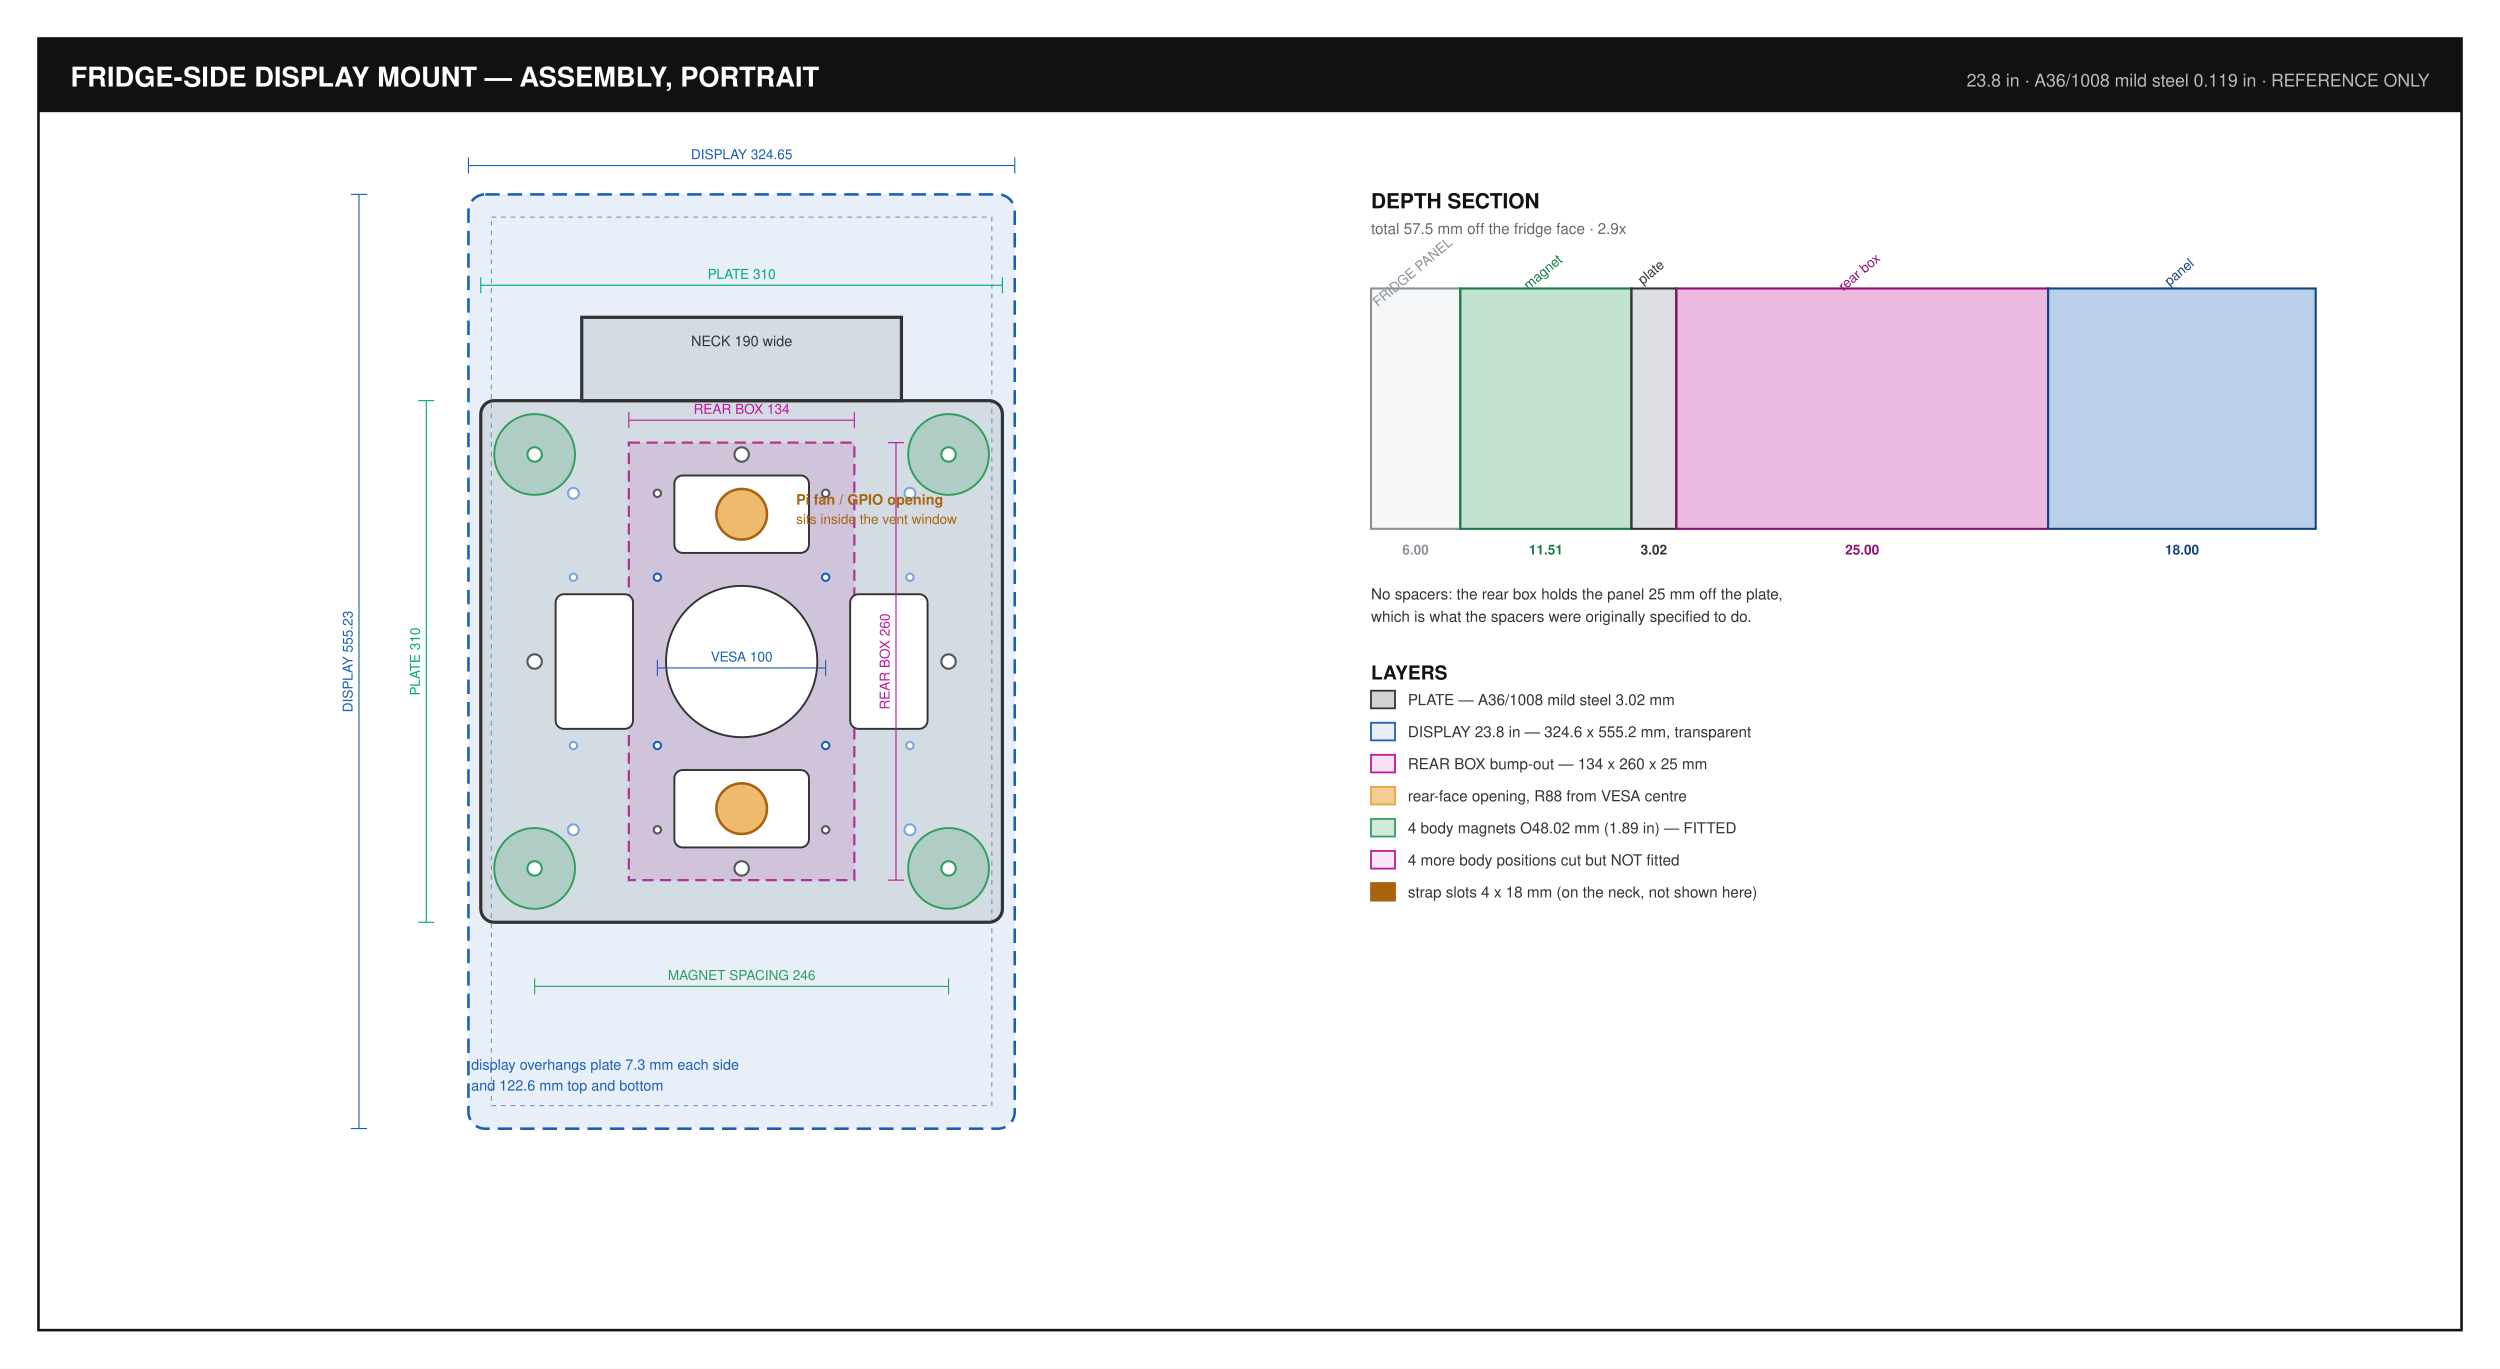
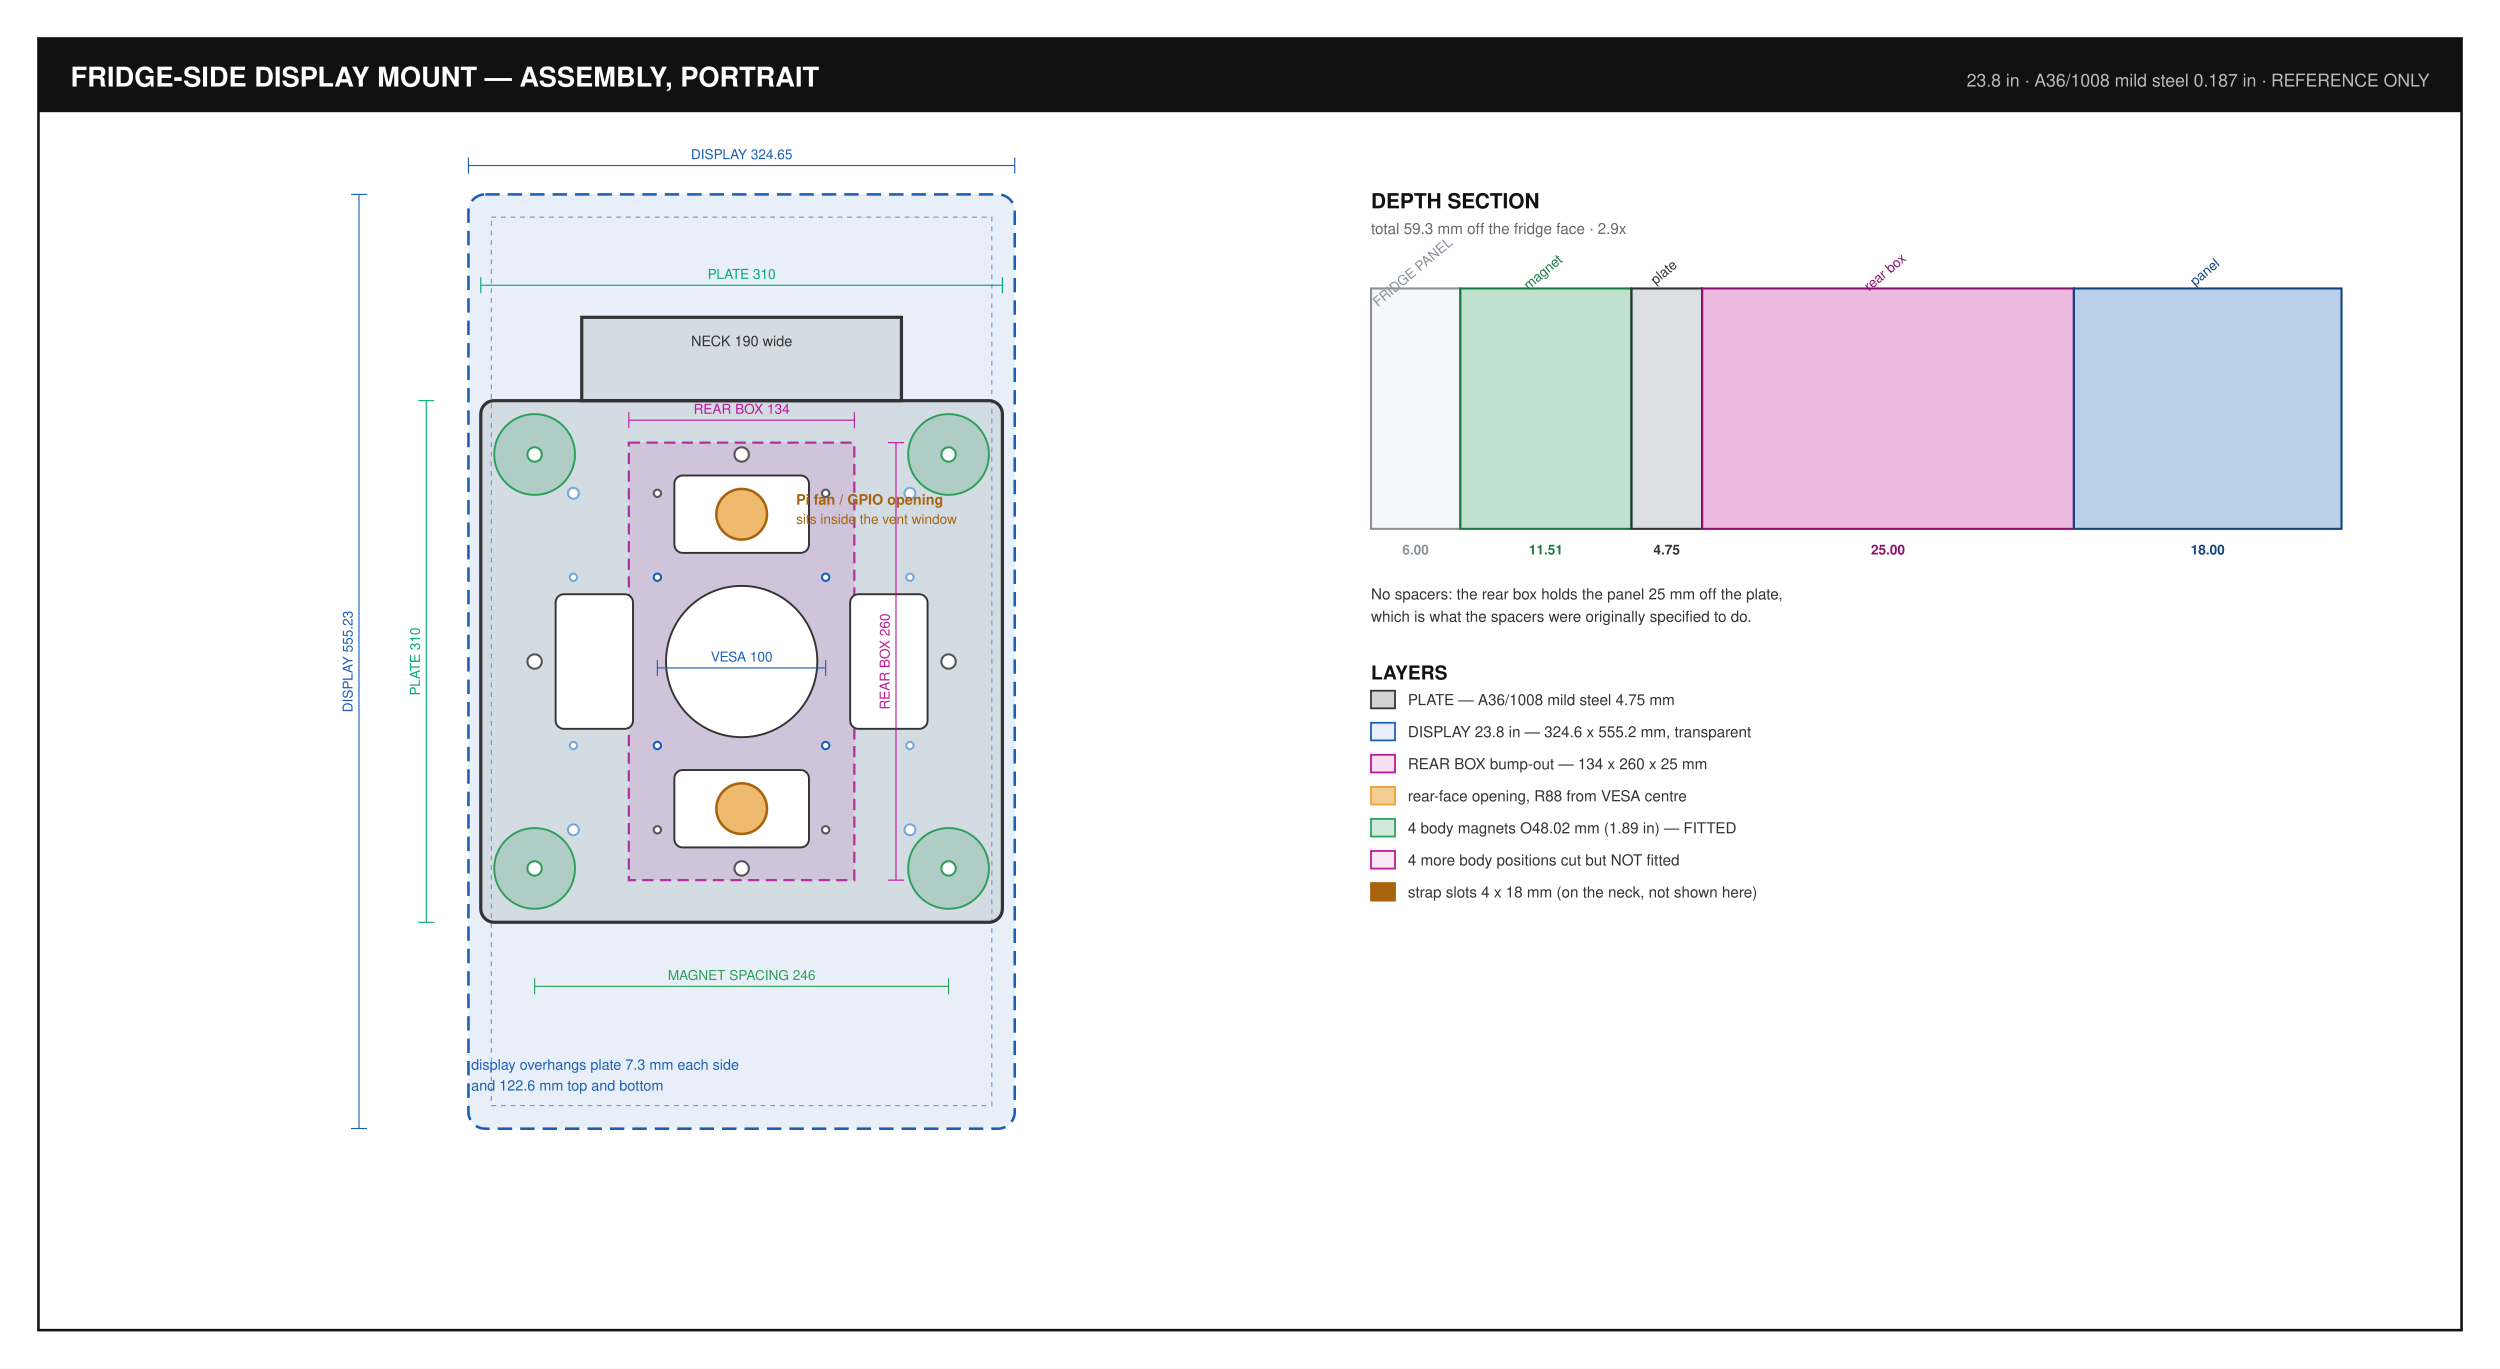
<svg xmlns="http://www.w3.org/2000/svg" width="1560" height="854" viewBox="0 0 1560 854">
  <rect width="1560" height="854" fill="#ffffff" />
  <rect x="24" y="24" width="1512" height="806" fill="none" stroke="#111" stroke-width="1.6" />
  <rect x="24" y="24" width="1512" height="46" fill="#111" />
  <text x="44.0" y="54.0" font-family="Helvetica,Arial,sans-serif" font-size="17" text-anchor="start" fill="#fff" font-weight="bold">FRIDGE-SIDE DISPLAY MOUNT — ASSEMBLY, PORTRAIT</text>
-   <text x="1516.0" y="54.0" font-family="Helvetica,Arial,sans-serif" font-size="11" text-anchor="end" fill="#bbb" font-weight="normal">23.8 in  ·  A36/1008 mild steel 0.119 in  ·  REFERENCE ONLY</text>
+   <text x="1516.0" y="54.0" font-family="Helvetica,Arial,sans-serif" font-size="11" text-anchor="end" fill="#bbb" font-weight="normal">23.8 in  ·  A36/1008 mild steel 0.187 in  ·  REFERENCE ONLY</text>
  <rect x="292.3" y="121.3" width="340.9" height="583.0" rx="10.5" fill="#1a5fb4" fill-opacity="0.10" stroke="#1a5fb4" stroke-width="1.6" stroke-dasharray="9 5" />
  <rect x="306.6" y="135.5" width="312.3" height="554.4" fill="none" stroke="#1a5fb4" stroke-width="0.7" stroke-dasharray="3 3" stroke-opacity="0.6" />
  <rect x="392.4" y="276.2" width="140.7" height="273.0" fill="#c0169a" fill-opacity="0.13" stroke="#c0169a" stroke-width="1.4" stroke-dasharray="7 4" />
  <rect x="300.0" y="250.0" width="325.5" height="325.5" rx="8.4" fill="#8a9199" fill-opacity="0.22" stroke="#333" stroke-width="2" />
  <rect x="420.8" y="296.7" width="84.0" height="48.3" rx="5.2" fill="#fff" stroke="#333" stroke-width="1.2" />
  <rect x="420.8" y="480.5" width="84.0" height="48.3" rx="5.2" fill="#fff" stroke="#333" stroke-width="1.2" />
  <rect x="346.7" y="370.8" width="48.3" height="84.0" rx="5.2" fill="#fff" stroke="#333" stroke-width="1.2" />
  <rect x="530.5" y="370.8" width="48.3" height="84.0" rx="5.2" fill="#fff" stroke="#333" stroke-width="1.2" />
  <circle cx="462.8" cy="412.8" r="47.2" fill="#fff" stroke="#333" stroke-width="1.2" />
  <circle cx="333.6" cy="541.9" r="25.2" fill="#2e9e5b" fill-opacity="0.22" stroke="#2e9e5b" stroke-width="1.2" />
  <circle cx="333.6" cy="283.6" r="25.2" fill="#2e9e5b" fill-opacity="0.22" stroke="#2e9e5b" stroke-width="1.2" />
  <circle cx="591.9" cy="541.9" r="25.2" fill="#2e9e5b" fill-opacity="0.22" stroke="#2e9e5b" stroke-width="1.2" />
  <circle cx="591.9" cy="283.6" r="25.2" fill="#2e9e5b" fill-opacity="0.22" stroke="#2e9e5b" stroke-width="1.2" />
  <circle cx="410.2" cy="465.2" r="2.3" fill="#fff" stroke="#1a5fb4" stroke-width="1.3" />
  <circle cx="410.2" cy="360.2" r="2.3" fill="#fff" stroke="#1a5fb4" stroke-width="1.3" />
  <circle cx="515.2" cy="465.2" r="2.3" fill="#fff" stroke="#1a5fb4" stroke-width="1.3" />
  <circle cx="515.2" cy="360.2" r="2.3" fill="#fff" stroke="#1a5fb4" stroke-width="1.3" />
  <circle cx="357.8" cy="465.2" r="2.3" fill="#fff" stroke="#7aa7d9" stroke-width="1.3" />
  <circle cx="357.8" cy="360.2" r="2.3" fill="#fff" stroke="#7aa7d9" stroke-width="1.3" />
  <circle cx="567.8" cy="465.2" r="2.3" fill="#fff" stroke="#7aa7d9" stroke-width="1.3" />
  <circle cx="567.8" cy="360.2" r="2.3" fill="#fff" stroke="#7aa7d9" stroke-width="1.3" />
  <circle cx="410.2" cy="517.8" r="2.3" fill="#fff" stroke="#555" stroke-width="1.3" />
  <circle cx="410.2" cy="307.8" r="2.3" fill="#fff" stroke="#555" stroke-width="1.3" />
  <circle cx="515.2" cy="517.8" r="2.3" fill="#fff" stroke="#555" stroke-width="1.3" />
  <circle cx="515.2" cy="307.8" r="2.3" fill="#fff" stroke="#555" stroke-width="1.3" />
  <circle cx="357.8" cy="517.8" r="3.4" fill="#fff" stroke="#7aa7d9" stroke-width="1.3" />
  <circle cx="357.8" cy="307.8" r="3.4" fill="#fff" stroke="#7aa7d9" stroke-width="1.3" />
  <circle cx="567.8" cy="517.8" r="3.4" fill="#fff" stroke="#7aa7d9" stroke-width="1.3" />
  <circle cx="567.8" cy="307.8" r="3.4" fill="#fff" stroke="#7aa7d9" stroke-width="1.3" />
  <circle cx="333.6" cy="541.9" r="4.5" fill="#fff" stroke="#2e9e5b" stroke-width="1.3" />
  <circle cx="333.6" cy="283.6" r="4.5" fill="#fff" stroke="#2e9e5b" stroke-width="1.3" />
  <circle cx="591.9" cy="541.9" r="4.5" fill="#fff" stroke="#2e9e5b" stroke-width="1.3" />
  <circle cx="591.9" cy="283.6" r="4.5" fill="#fff" stroke="#2e9e5b" stroke-width="1.3" />
  <circle cx="462.8" cy="541.9" r="4.5" fill="#fff" stroke="#555" stroke-width="1.3" />
  <circle cx="462.8" cy="283.6" r="4.5" fill="#fff" stroke="#555" stroke-width="1.3" />
  <circle cx="333.6" cy="412.8" r="4.5" fill="#fff" stroke="#555" stroke-width="1.3" />
  <circle cx="591.9" cy="412.8" r="4.5" fill="#fff" stroke="#555" stroke-width="1.3" />
  <circle cx="462.8" cy="504.6" r="15.8" fill="#e8a33d" fill-opacity="0.75" stroke="#a8630f" stroke-width="1.6" />
  <circle cx="462.8" cy="320.9" r="15.8" fill="#e8a33d" fill-opacity="0.75" stroke="#a8630f" stroke-width="1.6" />
  <text x="496.8" y="314.9" font-family="Helvetica,Arial,sans-serif" font-size="9" text-anchor="start" fill="#a8630f" font-weight="bold">Pi fan / GPIO opening</text>
  <text x="496.8" y="326.9" font-family="Helvetica,Arial,sans-serif" font-size="8.5" text-anchor="start" fill="#a8630f" font-weight="normal">sits inside the vent window</text>
  <rect x="363.0" y="198.0" width="199.5" height="52" fill="#8a9199" fill-opacity="0.22" stroke="#333" stroke-width="2" />
  <text x="462.8" y="216.0" font-family="Helvetica,Arial,sans-serif" font-size="9" text-anchor="middle" fill="#333" font-weight="normal">NECK 190 wide</text>
  <line x1="300.0" y1="178.0" x2="625.5" y2="178.0" stroke="#0a7" stroke-width="0.7" />
  <line x1="300.0" y1="173.0" x2="300.0" y2="183.0" stroke="#0a7" stroke-width="0.7" />
  <line x1="625.5" y1="173.0" x2="625.5" y2="183.0" stroke="#0a7" stroke-width="0.7" />
  <text x="462.8" y="174.0" font-family="Helvetica,Arial,sans-serif" font-size="8.5" text-anchor="middle" fill="#0a7" font-weight="normal">PLATE 310</text>
  <line x1="292.3" y1="103.3" x2="633.2" y2="103.3" stroke="#1a5fb4" stroke-width="0.7" />
  <line x1="292.3" y1="98.3" x2="292.3" y2="108.3" stroke="#1a5fb4" stroke-width="0.7" />
  <line x1="633.2" y1="98.3" x2="633.2" y2="108.3" stroke="#1a5fb4" stroke-width="0.7" />
  <text x="462.8" y="99.3" font-family="Helvetica,Arial,sans-serif" font-size="8.5" text-anchor="middle" fill="#1a5fb4" font-weight="normal">DISPLAY 324.65</text>
  <line x1="392.4" y1="262.2" x2="533.1" y2="262.2" stroke="#c0169a" stroke-width="0.7" />
  <line x1="392.4" y1="257.2" x2="392.4" y2="267.2" stroke="#c0169a" stroke-width="0.7" />
  <line x1="533.1" y1="257.2" x2="533.1" y2="267.2" stroke="#c0169a" stroke-width="0.7" />
  <text x="462.8" y="258.2" font-family="Helvetica,Arial,sans-serif" font-size="8.5" text-anchor="middle" fill="#c0169a" font-weight="normal">REAR BOX 134</text>
  <line x1="266.0" y1="250.0" x2="266.0" y2="575.5" stroke="#0a7" stroke-width="0.7" />
  <line x1="261.0" y1="250.0" x2="271.0" y2="250.0" stroke="#0a7" stroke-width="0.7" />
  <line x1="261.0" y1="575.5" x2="271.0" y2="575.5" stroke="#0a7" stroke-width="0.7" />
  <text x="262.0" y="412.8" font-family="Helvetica,Arial,sans-serif" font-size="8.5" text-anchor="middle" fill="#0a7" font-weight="normal" transform="rotate(-90.0 262.0 412.8)">PLATE 310</text>
  <line x1="224.0" y1="121.3" x2="224.0" y2="704.2" stroke="#1a5fb4" stroke-width="0.7" />
  <line x1="219.0" y1="121.3" x2="229.0" y2="121.3" stroke="#1a5fb4" stroke-width="0.7" />
  <line x1="219.0" y1="704.2" x2="229.0" y2="704.2" stroke="#1a5fb4" stroke-width="0.7" />
  <text x="220.0" y="412.8" font-family="Helvetica,Arial,sans-serif" font-size="8.5" text-anchor="middle" fill="#1a5fb4" font-weight="normal" transform="rotate(-90.0 220.0 412.8)">DISPLAY 555.23</text>
  <line x1="559.1" y1="276.2" x2="559.1" y2="549.2" stroke="#c0169a" stroke-width="0.7" />
  <line x1="554.1" y1="276.2" x2="564.1" y2="276.2" stroke="#c0169a" stroke-width="0.7" />
  <line x1="554.1" y1="549.2" x2="564.1" y2="549.2" stroke="#c0169a" stroke-width="0.7" />
  <text x="555.1" y="412.8" font-family="Helvetica,Arial,sans-serif" font-size="8.5" text-anchor="middle" fill="#c0169a" font-weight="normal" transform="rotate(-90.0 555.1 412.8)">REAR BOX 260</text>
  <line x1="410.2" y1="416.8" x2="515.2" y2="416.8" stroke="#1a5fb4" stroke-width="0.7" />
  <line x1="410.2" y1="411.8" x2="410.2" y2="421.8" stroke="#1a5fb4" stroke-width="0.7" />
  <line x1="515.2" y1="411.8" x2="515.2" y2="421.8" stroke="#1a5fb4" stroke-width="0.7" />
  <text x="462.8" y="412.8" font-family="Helvetica,Arial,sans-serif" font-size="8.5" text-anchor="middle" fill="#1a5fb4" font-weight="normal">VESA 100</text>
  <line x1="333.6" y1="615.5" x2="591.9" y2="615.5" stroke="#2e9e5b" stroke-width="0.7" />
  <line x1="333.6" y1="610.5" x2="333.6" y2="620.5" stroke="#2e9e5b" stroke-width="0.7" />
  <line x1="591.9" y1="610.5" x2="591.9" y2="620.5" stroke="#2e9e5b" stroke-width="0.7" />
  <text x="462.8" y="611.5" font-family="Helvetica,Arial,sans-serif" font-size="8.5" text-anchor="middle" fill="#2e9e5b" font-weight="normal">MAGNET SPACING 246</text>
  <text x="294.0" y="667.5" font-family="Helvetica,Arial,sans-serif" font-size="9" text-anchor="start" fill="#1a5fb4" font-weight="normal">display overhangs plate 7.3 mm each side</text>
  <text x="294.0" y="680.5" font-family="Helvetica,Arial,sans-serif" font-size="9" text-anchor="start" fill="#1a5fb4" font-weight="normal">and 122.6 mm top and bottom</text>
  <text x="855.5" y="130.0" font-family="Helvetica,Arial,sans-serif" font-size="13" text-anchor="start" fill="#111" font-weight="bold">DEPTH SECTION</text>
-   <text x="855.5" y="146.0" font-family="Helvetica,Arial,sans-serif" font-size="9.5" text-anchor="start" fill="#666" font-weight="normal">total 57.5 mm off the fridge face  ·  2.9x</text>
+   <text x="855.5" y="146.0" font-family="Helvetica,Arial,sans-serif" font-size="9.5" text-anchor="start" fill="#666" font-weight="normal">total 59.3 mm off the fridge face  ·  2.9x</text>
  <rect x="855.5" y="180.0" width="55.7" height="150" fill="#dfe3e6" fill-opacity="0.30" stroke="#8a9199" stroke-width="1.3" />
  <text x="883.3" y="346.0" font-family="Helvetica,Arial,sans-serif" font-size="8.5" text-anchor="middle" fill="#8a9199" font-weight="bold">6.00</text>
  <text x="883.3" y="172.0" font-family="Helvetica,Arial,sans-serif" font-size="8.5" text-anchor="middle" fill="#8a9199" font-weight="normal" transform="rotate(-40.0 883.3 172.0)">FRIDGE PANEL</text>
  <rect x="911.2" y="180.0" width="106.8" height="150" fill="#2e9e5b" fill-opacity="0.30" stroke="#1a7a44" stroke-width="1.3" />
  <text x="964.6" y="346.0" font-family="Helvetica,Arial,sans-serif" font-size="8.5" text-anchor="middle" fill="#1a7a44" font-weight="bold">11.51</text>
  <text x="964.6" y="172.0" font-family="Helvetica,Arial,sans-serif" font-size="8.5" text-anchor="middle" fill="#1a7a44" font-weight="normal" transform="rotate(-40.0 964.6 172.0)">magnet</text>
-   <rect x="1018.0" y="180.0" width="28.0" height="150" fill="#8a9199" fill-opacity="0.30" stroke="#333" stroke-width="1.3" />
-   <text x="1032.0" y="346.0" font-family="Helvetica,Arial,sans-serif" font-size="8.5" text-anchor="middle" fill="#333" font-weight="bold">3.02</text>
-   <text x="1032.0" y="172.0" font-family="Helvetica,Arial,sans-serif" font-size="8.5" text-anchor="middle" fill="#333" font-weight="normal" transform="rotate(-40.0 1032.0 172.0)">plate</text>
-   <rect x="1046.0" y="180.0" width="232.0" height="150" fill="#c0169a" fill-opacity="0.30" stroke="#8c1070" stroke-width="1.3" />
-   <text x="1162.0" y="346.0" font-family="Helvetica,Arial,sans-serif" font-size="8.5" text-anchor="middle" fill="#8c1070" font-weight="bold">25.00</text>
-   <text x="1162.0" y="172.0" font-family="Helvetica,Arial,sans-serif" font-size="8.5" text-anchor="middle" fill="#8c1070" font-weight="normal" transform="rotate(-40.0 1162.0 172.0)">rear box</text>
-   <rect x="1278.0" y="180.0" width="167.0" height="150" fill="#1a5fb4" fill-opacity="0.30" stroke="#12447f" stroke-width="1.3" />
-   <text x="1361.6" y="346.0" font-family="Helvetica,Arial,sans-serif" font-size="8.5" text-anchor="middle" fill="#12447f" font-weight="bold">18.00</text>
-   <text x="1361.6" y="172.0" font-family="Helvetica,Arial,sans-serif" font-size="8.5" text-anchor="middle" fill="#12447f" font-weight="normal" transform="rotate(-40.0 1361.6 172.0)">panel</text>
+   <rect x="1018.0" y="180.0" width="44.1" height="150" fill="#8a9199" fill-opacity="0.30" stroke="#333" stroke-width="1.3" />
+   <text x="1040.0" y="346.0" font-family="Helvetica,Arial,sans-serif" font-size="8.5" text-anchor="middle" fill="#333" font-weight="bold">4.75</text>
+   <text x="1040.0" y="172.0" font-family="Helvetica,Arial,sans-serif" font-size="8.5" text-anchor="middle" fill="#333" font-weight="normal" transform="rotate(-40.0 1040.0 172.0)">plate</text>
+   <rect x="1062.1" y="180.0" width="232.0" height="150" fill="#c0169a" fill-opacity="0.30" stroke="#8c1070" stroke-width="1.3" />
+   <text x="1178.1" y="346.0" font-family="Helvetica,Arial,sans-serif" font-size="8.5" text-anchor="middle" fill="#8c1070" font-weight="bold">25.00</text>
+   <text x="1178.1" y="172.0" font-family="Helvetica,Arial,sans-serif" font-size="8.5" text-anchor="middle" fill="#8c1070" font-weight="normal" transform="rotate(-40.0 1178.1 172.0)">rear box</text>
+   <rect x="1294.1" y="180.0" width="167.0" height="150" fill="#1a5fb4" fill-opacity="0.30" stroke="#12447f" stroke-width="1.3" />
+   <text x="1377.6" y="346.0" font-family="Helvetica,Arial,sans-serif" font-size="8.5" text-anchor="middle" fill="#12447f" font-weight="bold">18.00</text>
+   <text x="1377.6" y="172.0" font-family="Helvetica,Arial,sans-serif" font-size="8.5" text-anchor="middle" fill="#12447f" font-weight="normal" transform="rotate(-40.0 1377.6 172.0)">panel</text>
  <text x="855.5" y="374.0" font-family="Helvetica,Arial,sans-serif" font-size="9.5" text-anchor="start" fill="#333" font-weight="normal">No spacers: the rear box holds the panel 25 mm off the plate,</text>
  <text x="855.5" y="388.0" font-family="Helvetica,Arial,sans-serif" font-size="9.5" text-anchor="start" fill="#333" font-weight="normal">which is what the spacers were originally specified to do.</text>
  <text x="855.5" y="424.0" font-family="Helvetica,Arial,sans-serif" font-size="12" text-anchor="start" fill="#111" font-weight="bold">LAYERS</text>
  <rect x="855.5" y="431.0" width="15" height="11" fill="#333" fill-opacity="0.22" stroke="#333" stroke-width="1.1" />
-   <text x="878.5" y="440.0" font-family="Helvetica,Arial,sans-serif" font-size="9.5" text-anchor="start" fill="#333" font-weight="normal">PLATE — A36/1008 mild steel 3.02 mm</text>
+   <text x="878.5" y="440.0" font-family="Helvetica,Arial,sans-serif" font-size="9.5" text-anchor="start" fill="#333" font-weight="normal">PLATE — A36/1008 mild steel 4.75 mm</text>
  <rect x="855.5" y="451.0" width="15" height="11" fill="#1a5fb4" fill-opacity="0.1" stroke="#1a5fb4" stroke-width="1.1" />
  <text x="878.5" y="460.0" font-family="Helvetica,Arial,sans-serif" font-size="9.5" text-anchor="start" fill="#333" font-weight="normal">DISPLAY 23.8 in — 324.6 x 555.2 mm, transparent</text>
  <rect x="855.5" y="471.0" width="15" height="11" fill="#c0169a" fill-opacity="0.13" stroke="#c0169a" stroke-width="1.1" />
  <text x="878.5" y="480.0" font-family="Helvetica,Arial,sans-serif" font-size="9.5" text-anchor="start" fill="#333" font-weight="normal">REAR BOX bump-out — 134 x 260 x 25 mm</text>
  <rect x="855.5" y="491.0" width="15" height="11" fill="#e8a33d" fill-opacity="0.55" stroke="#e8a33d" stroke-width="1.1" />
  <text x="878.5" y="500.0" font-family="Helvetica,Arial,sans-serif" font-size="9.5" text-anchor="start" fill="#333" font-weight="normal">rear-face opening, R88 from VESA centre</text>
  <rect x="855.5" y="511.0" width="15" height="11" fill="#2e9e5b" fill-opacity="0.22" stroke="#2e9e5b" stroke-width="1.1" />
  <text x="878.5" y="520.0" font-family="Helvetica,Arial,sans-serif" font-size="9.5" text-anchor="start" fill="#333" font-weight="normal">4 body magnets O48.02 mm (1.89 in) — FITTED</text>
  <rect x="855.5" y="531.0" width="15" height="11" fill="#c0169a" fill-opacity="0.1" stroke="#c0169a" stroke-width="1.1" />
  <text x="878.5" y="540.0" font-family="Helvetica,Arial,sans-serif" font-size="9.5" text-anchor="start" fill="#333" font-weight="normal">4 more body positions cut but NOT fitted</text>
  <rect x="855.5" y="551.0" width="15" height="11" fill="#a8630f" fill-opacity="1.0" stroke="#a8630f" stroke-width="1.1" />
  <text x="878.5" y="560.0" font-family="Helvetica,Arial,sans-serif" font-size="9.5" text-anchor="start" fill="#333" font-weight="normal">strap slots 4 x 18 mm (on the neck, not shown here)</text>
</svg>
